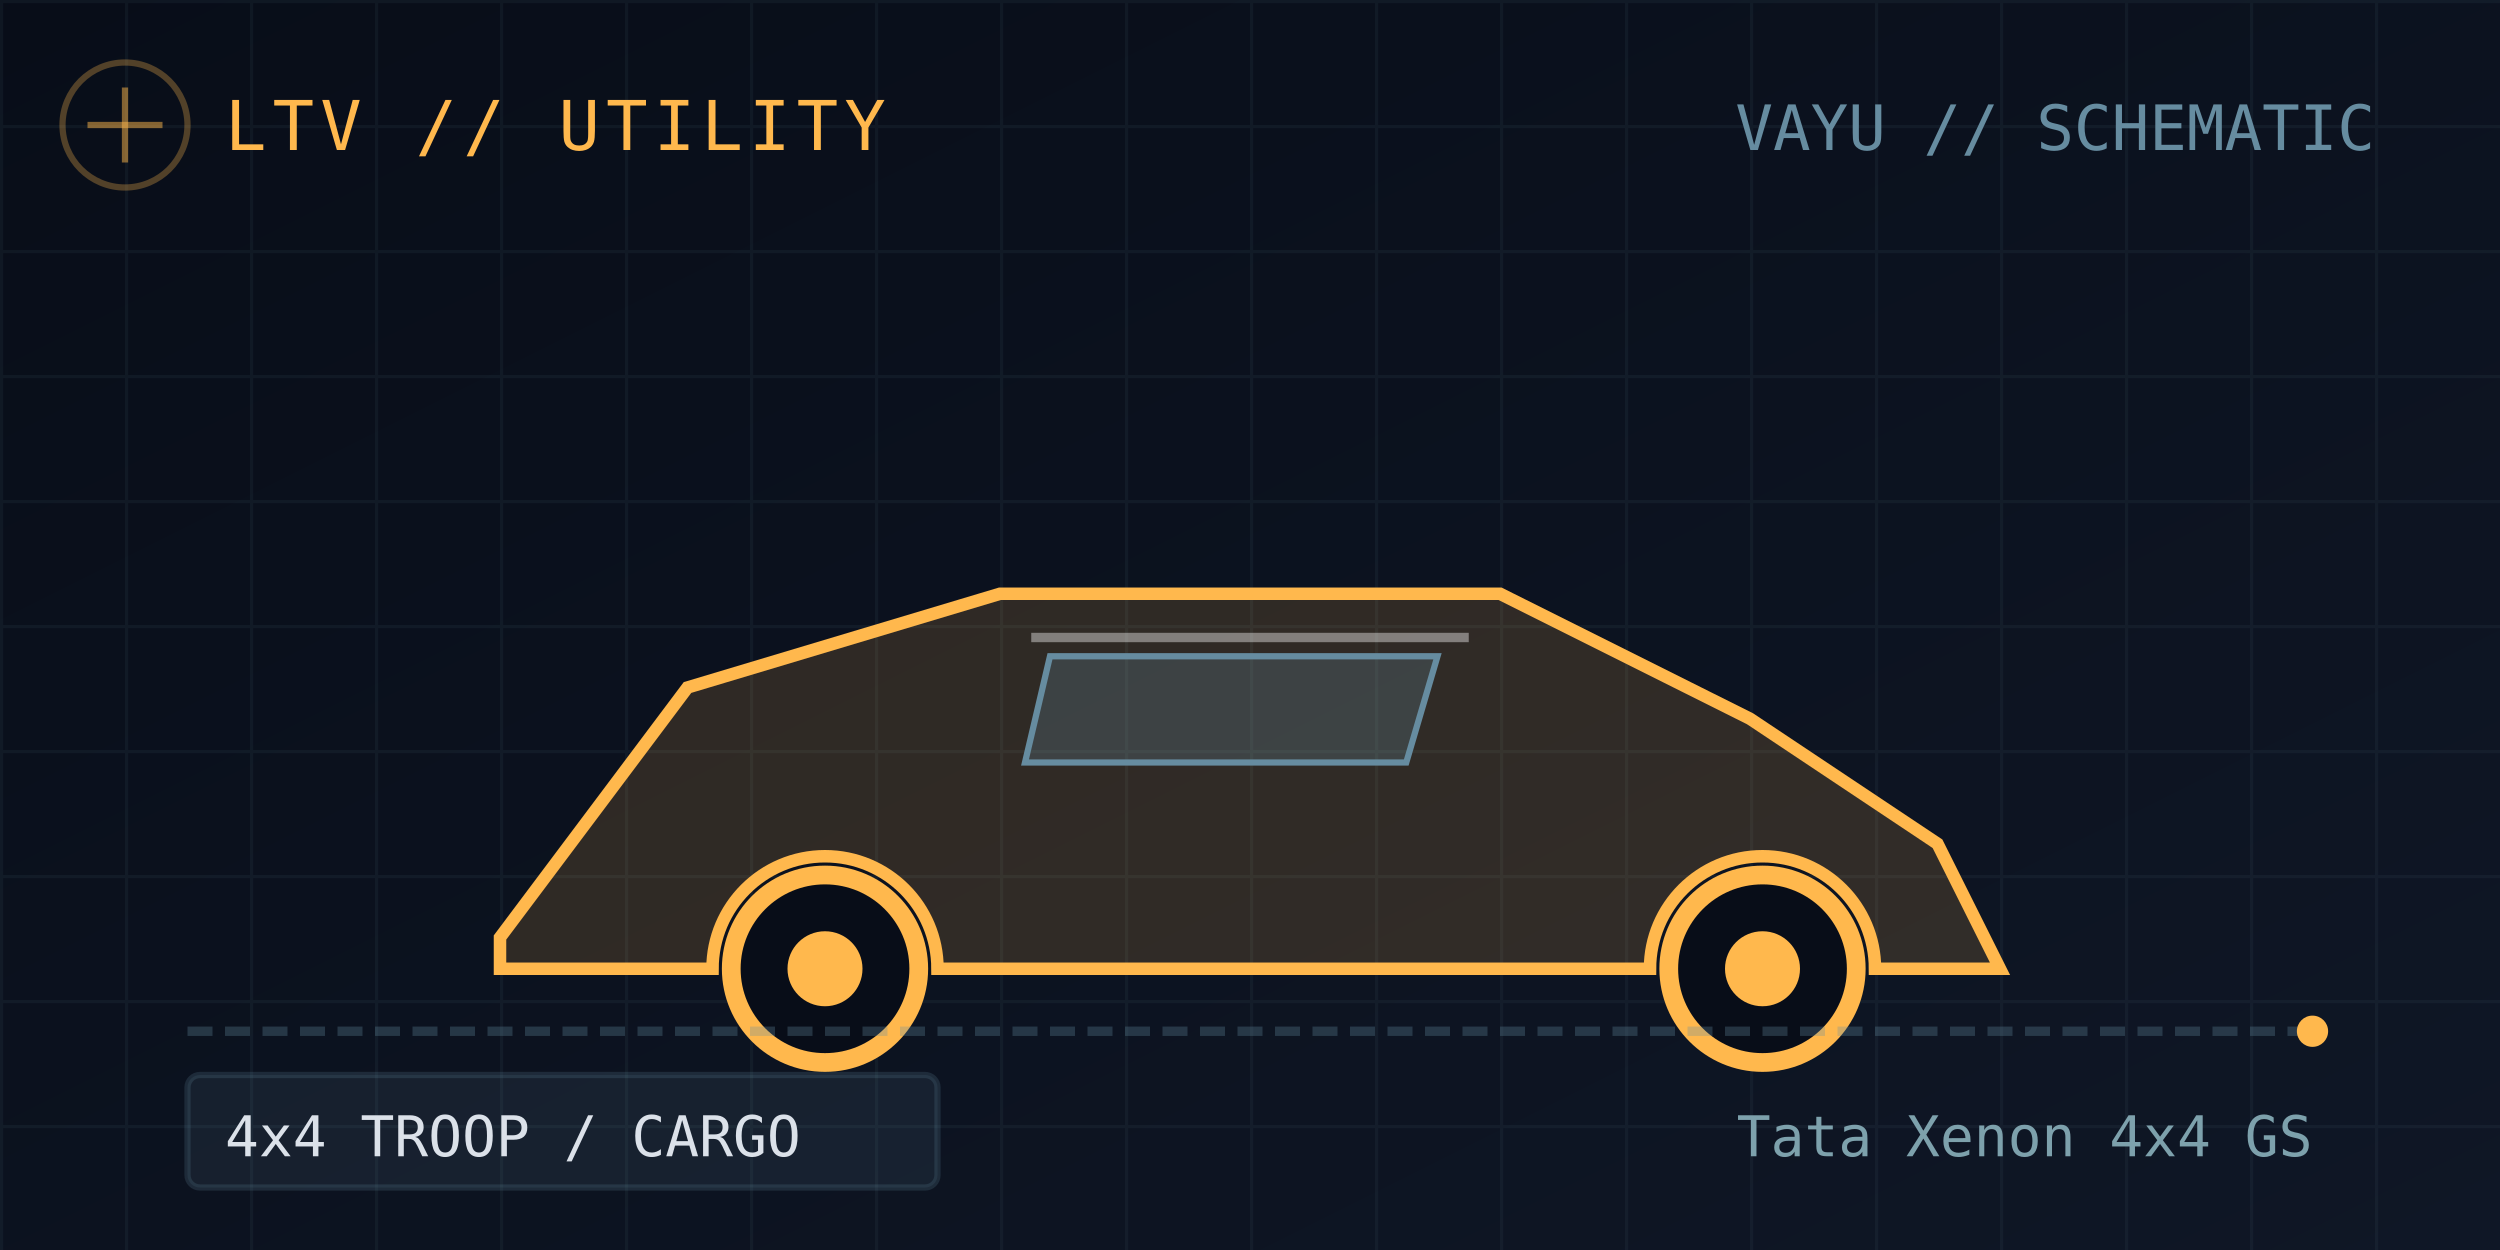
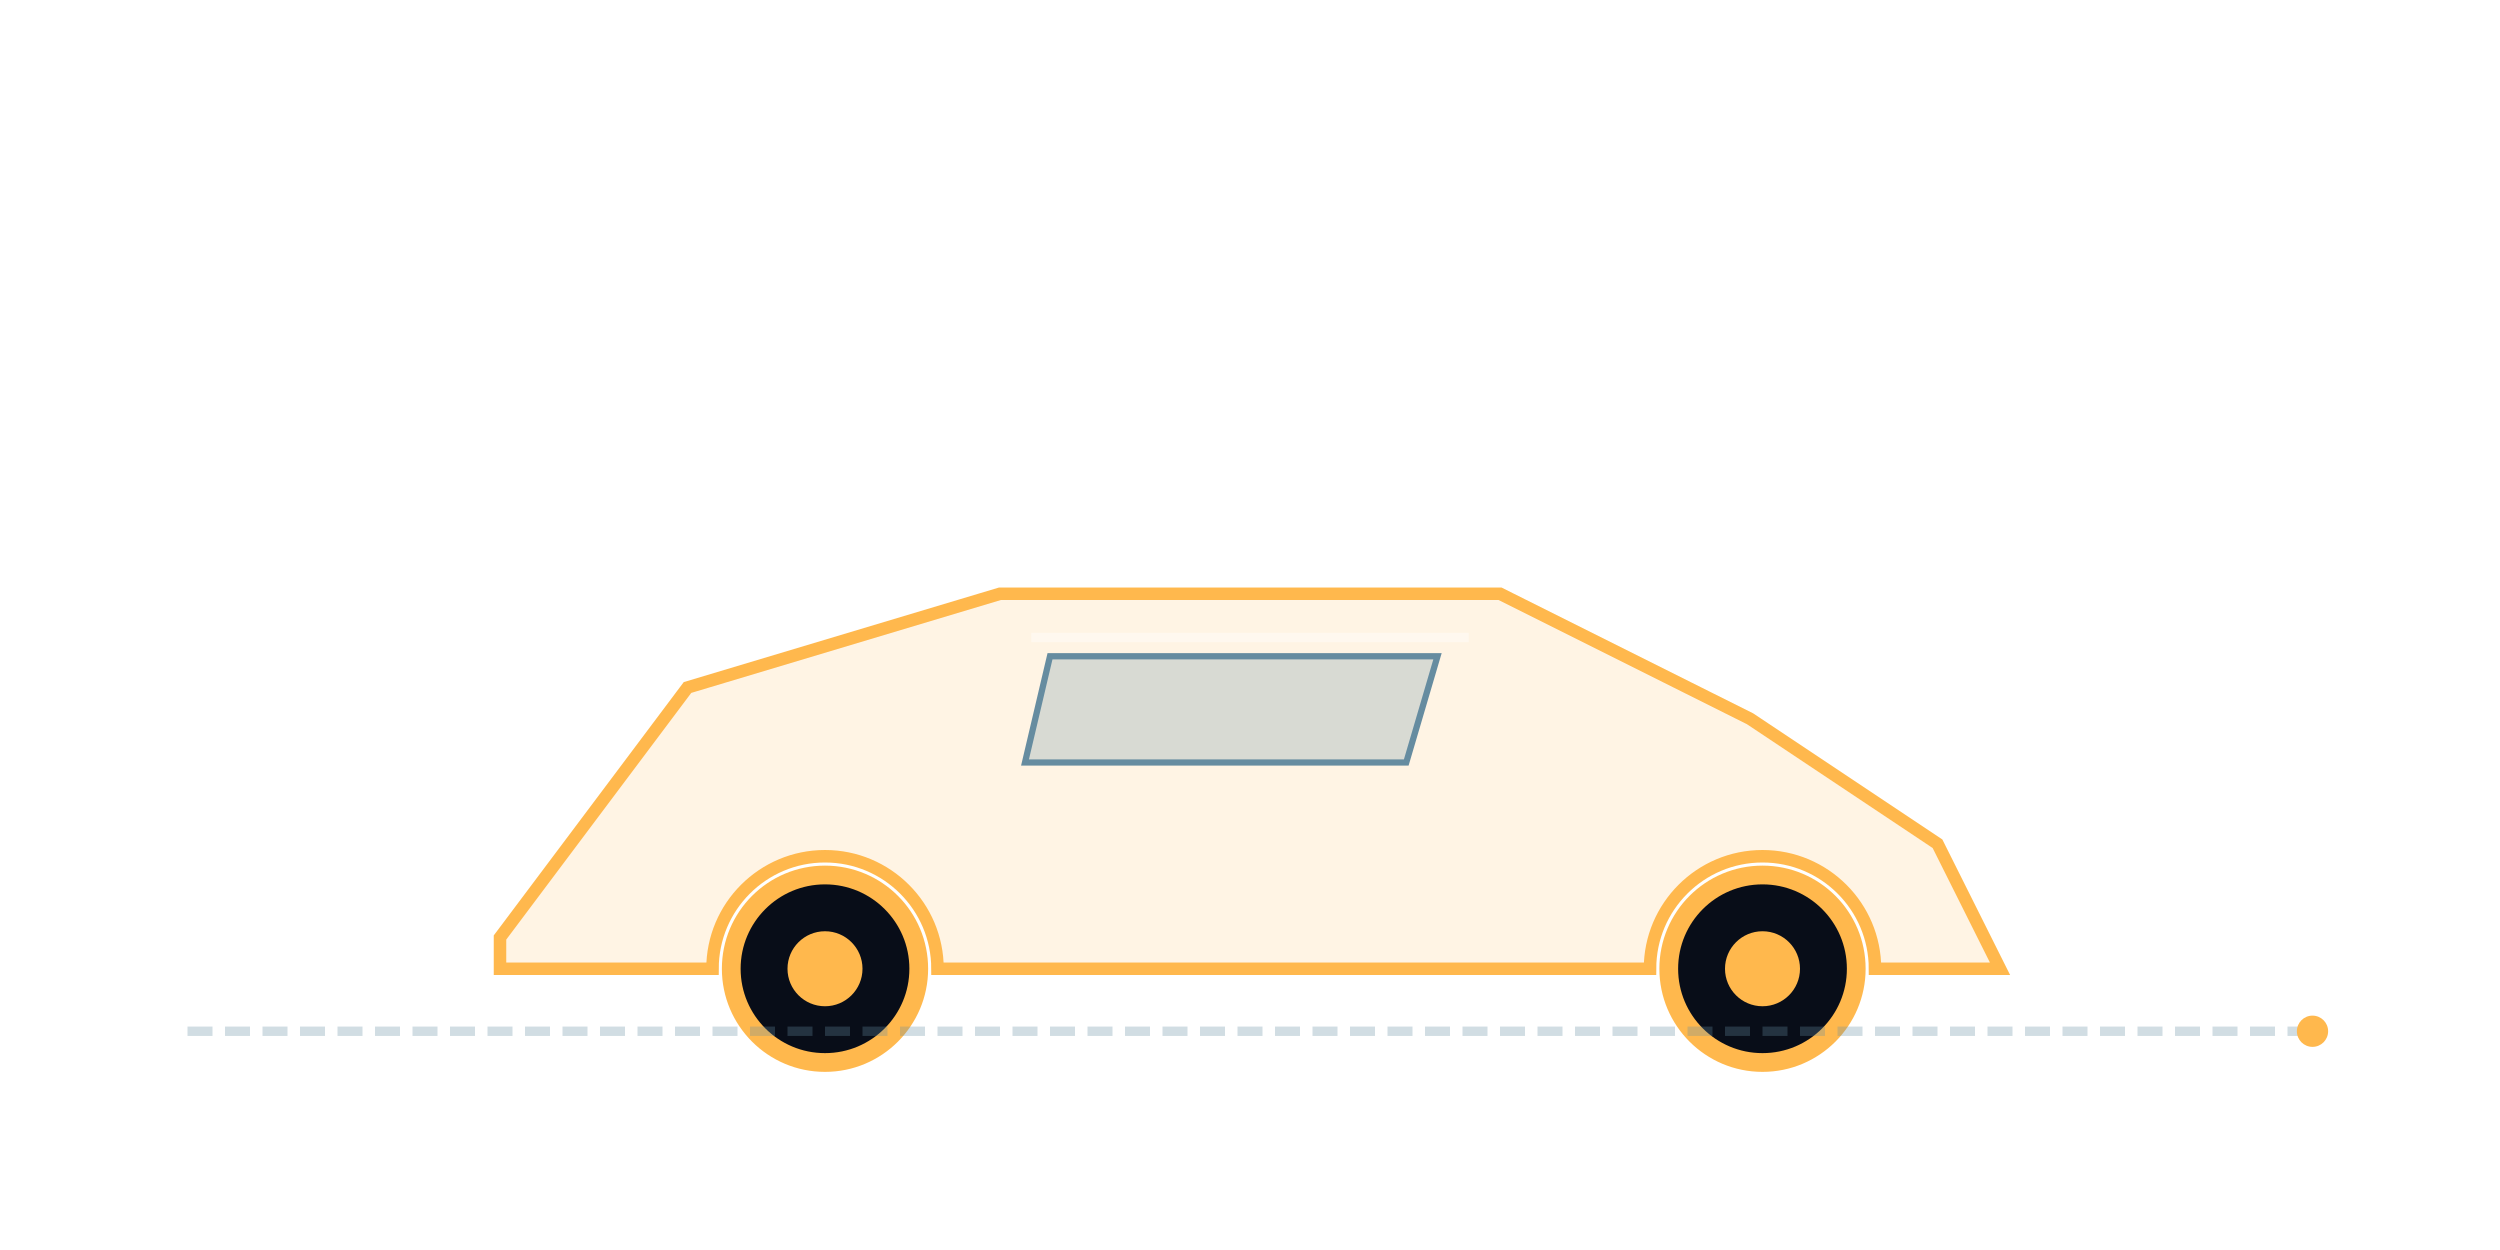
<svg xmlns="http://www.w3.org/2000/svg" viewBox="0 0 400 200" width="100%" height="100%">
  <defs>
    <linearGradient id="bg-grad" x1="0%" y1="0%" x2="100%" y2="100%">
      <stop offset="0%" stop-color="#080D18" />
      <stop offset="100%" stop-color="#0F1726" />
    </linearGradient>
    <linearGradient id="gold-grad" x1="0%" y1="0%" x2="100%" y2="0%">
      <stop offset="0%" stop-color="#FFB84D" />
      <stop offset="100%" stop-color="#FFD180" />
    </linearGradient>
    <pattern id="grid" width="20" height="20" patternUnits="userSpaceOnUse">
      <path d="M 20 0 L 0 0 0 20" fill="none" stroke="rgba(102,140,160,0.08)" stroke-width="1" />
    </pattern>
  </defs>
-   <rect width="100%" height="100%" fill="url(#bg-grad)" />
-   <rect width="100%" height="100%" fill="url(#grid)" />
-   <circle cx="20" cy="20" r="10" fill="none" stroke="rgba(255,184,77,0.3)" stroke-width="1" />
-   <line x1="20" y1="14" x2="20" y2="26" stroke="rgba(255,184,77,0.5)" stroke-width="1" />
-   <line x1="14" y1="20" x2="26" y2="20" stroke="rgba(255,184,77,0.5)" stroke-width="1" />
-   <text x="36" y="24" fill="#FFB84D" font-family="'Share Tech Mono', monospace" font-size="11" letter-spacing="1">LTV // UTILITY</text>
-   <text x="380" y="24" text-anchor="end" fill="#668CA0" font-family="'Share Tech Mono', monospace" font-size="10">VAYU // SCHEMATIC</text>
  <g transform="translate(40, 30)">
    <path d="M 40,120 L 70,80 L 120,65 L 200,65 L 240,85 L 270,105 L 280,125 L 260,125 A 18 18 0 0 0 224,125 L 110,125 A 18 18 0 0 0 74,125 L 40,125 Z" fill="rgba(255,184,77,0.15)" stroke="#FFB84D" stroke-width="2" />
    <circle cx="92" cy="125" r="15" fill="#080D18" stroke="#FFB84D" stroke-width="3" />
    <circle cx="92" cy="125" r="6" fill="#FFB84D" />
    <circle cx="242" cy="125" r="15" fill="#080D18" stroke="#FFB84D" stroke-width="3" />
    <circle cx="242" cy="125" r="6" fill="#FFB84D" />
    <line x1="125" y1="72" x2="195" y2="72" stroke="rgba(255,255,255,0.4)" stroke-width="1.5" />
    <polygon points="128,75 190,75 185,92 124,92" fill="rgba(102,140,160,0.25)" stroke="#668CA0" stroke-width="1" />
  </g>
  <line x1="30" y1="165" x2="370" y2="165" stroke="rgba(102,140,160,0.3)" stroke-width="1.5" stroke-dasharray="4 2" />
  <circle cx="370" cy="165" r="2.5" fill="#FFB84D" />
-   <rect x="30" y="172" width="120" height="18" rx="2" fill="rgba(102,140,160,0.12)" stroke="rgba(102,140,160,0.2)" />
-   <text x="36" y="185" fill="#DBE1E9" font-family="'Share Tech Mono', monospace" font-size="9">4x4 TROOP / CARGO</text>
-   <text x="370" y="185" text-anchor="end" fill="#7DA1AC" font-family="'Share Tech Mono', monospace" font-size="9">Tata Xenon 4x4 GS</text>
</svg>
